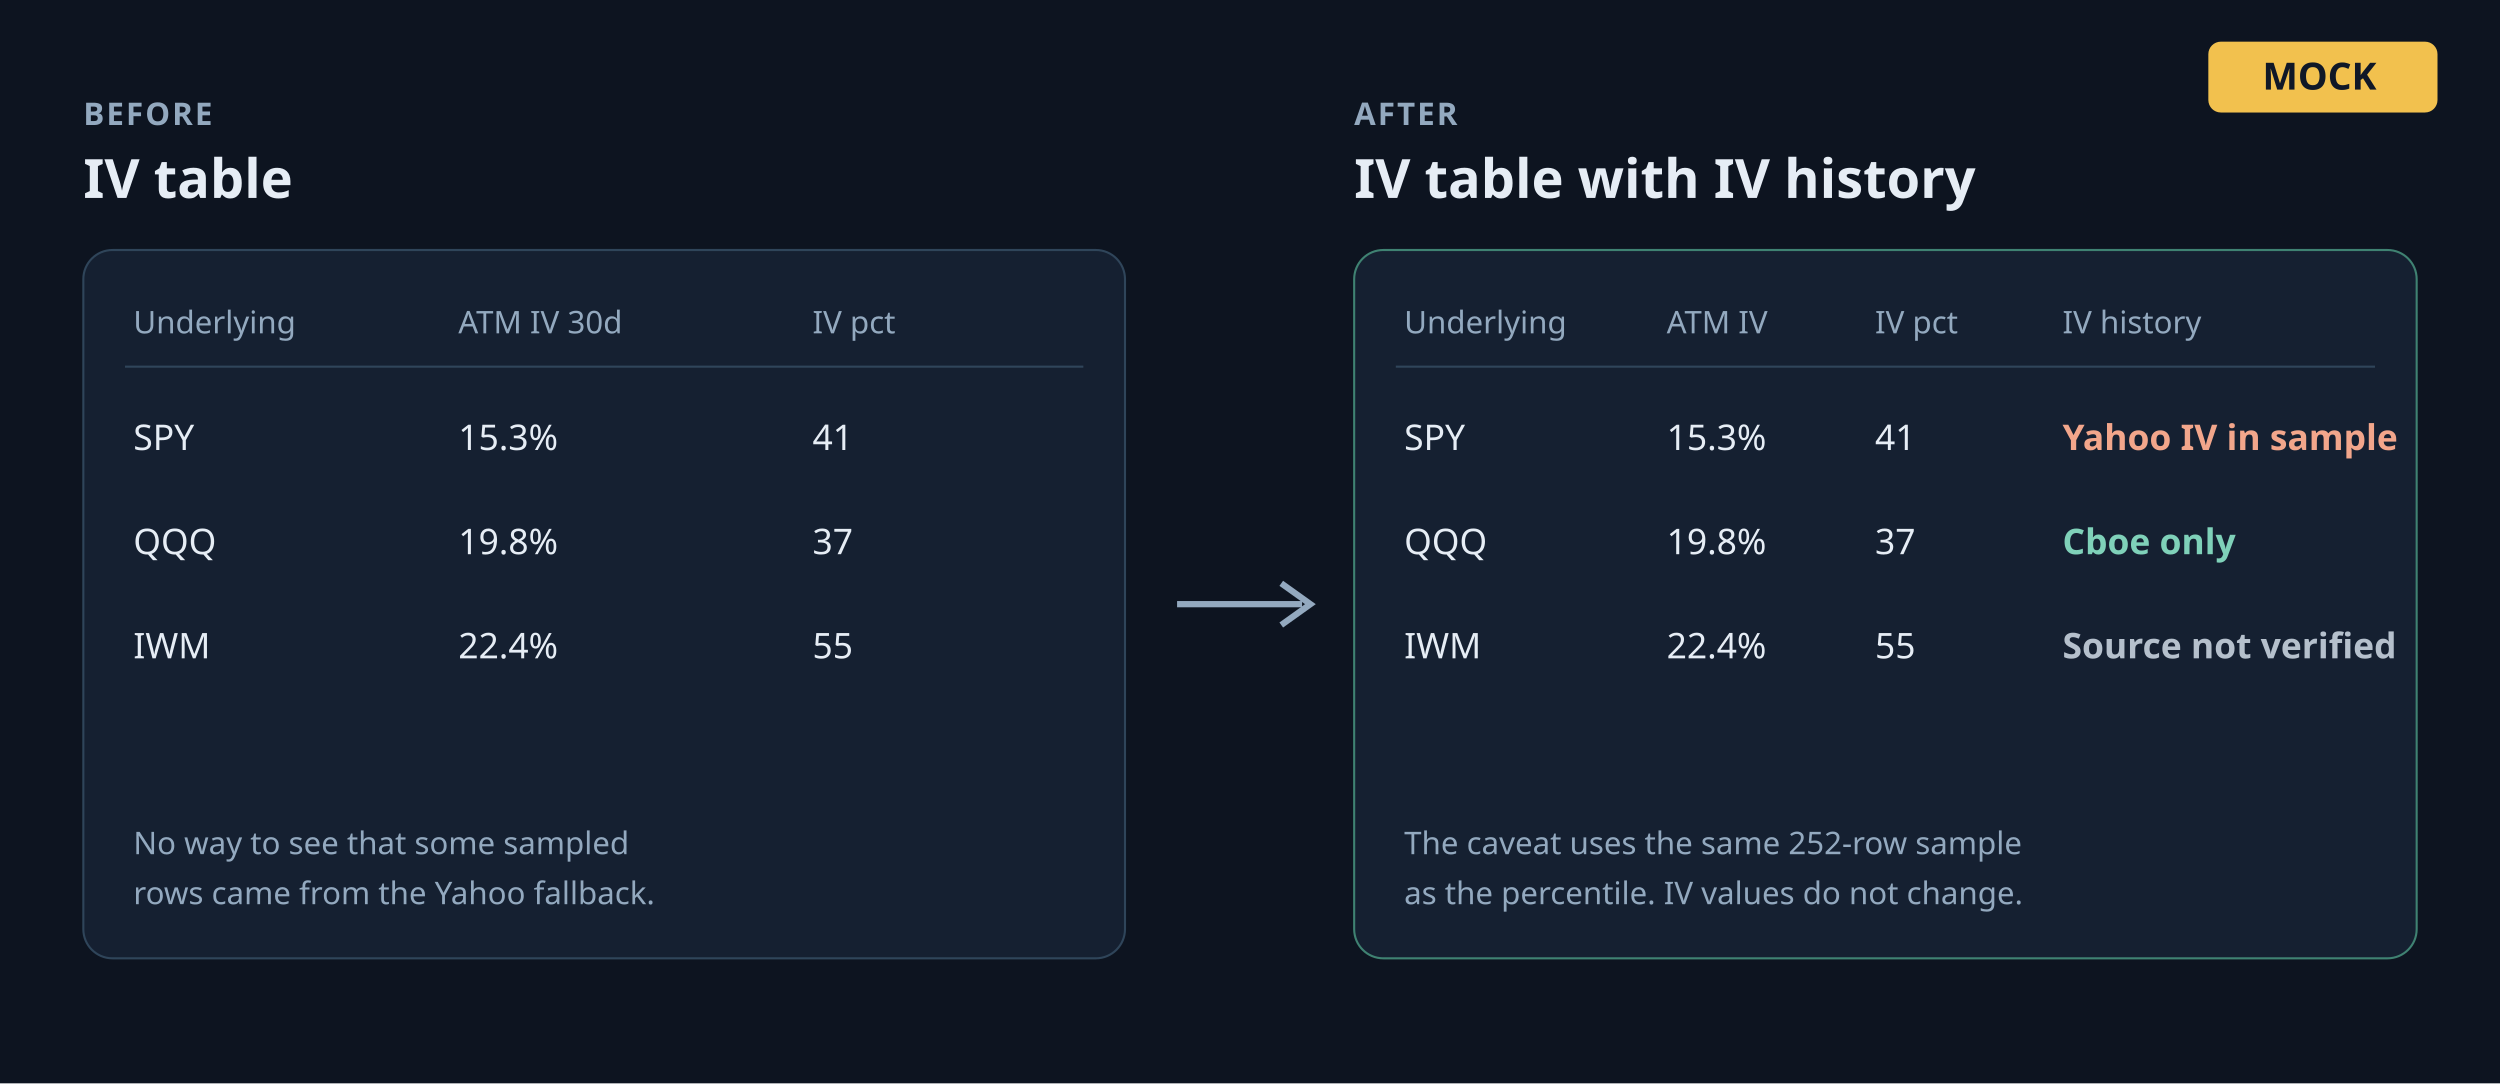
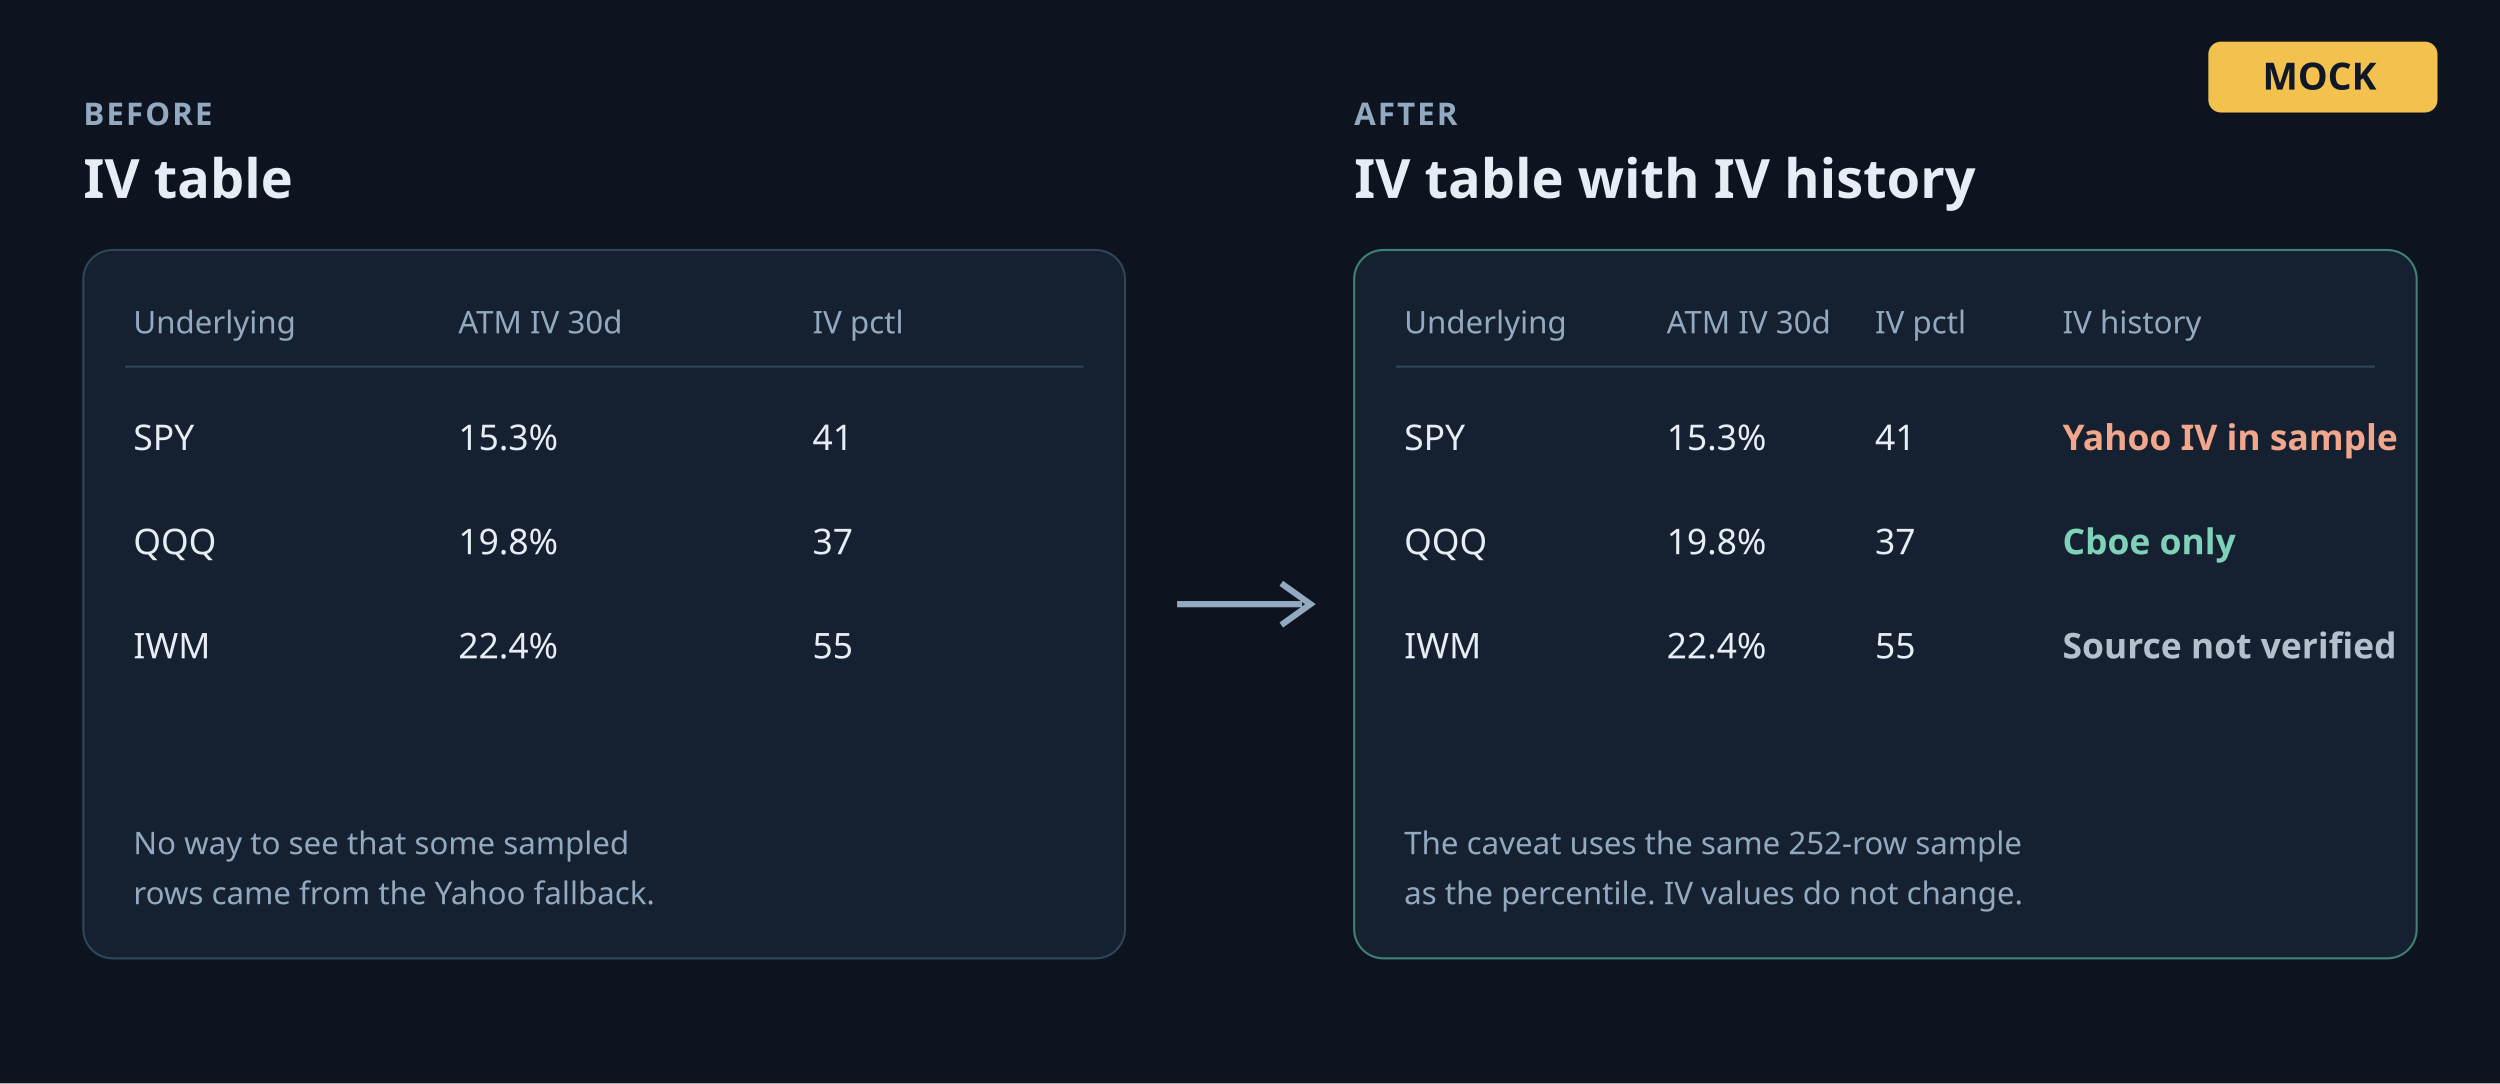
<svg xmlns="http://www.w3.org/2000/svg" viewBox="0 0 1200 520" role="img" aria-labelledby="ba-title ba-description">
  <style>
  .t {
    font-family: "Public Sans", "Manrope", sans-serif;
    fill: #e6edf5;
  }
  .h {
    font-size: 26px;
    font-weight: 700;
  }
  .k {
    font-size: 15px;
    fill: #93a9bf;
    font-weight: 600;
    letter-spacing: 1px;
  }
  .c {
    font-size: 17px;
  }
  .m {
    font-size: 15px;
    fill: #93a9bf;
  }
  .y {
    fill: #f2a68b;
    font-weight: 600;
  }
  .g {
    fill: #7fd1b9;
    font-weight: 600;
  }
  .u {
    fill: #b5c0cc;
    font-weight: 600;
  }
  .mock {
    font-size: 18px;
    font-weight: 800;
    fill: #101827;
  }
  </style>
  <rect width="1200" height="520" fill="#0d1420" />
  <rect x="1060" y="20" width="110" height="34" rx="6" fill="#f2c14e" />
  <text x="1086" y="43" class="t mock">MOCK</text>
  <text x="40" y="60" class="t k">BEFORE</text>
  <text x="40" y="95" class="t h">IV table</text>
  <rect x="40" y="120" width="500" height="340" rx="14" fill="#152031" stroke="#2f455a" />
  <text x="64" y="160" class="t m">Underlying</text>
  <text x="220" y="160" class="t m">ATM IV 30d</text>
-   <text x="390" y="160" class="t m">IV pct</text>
+   <text x="390" y="160" class="t m">IV pctl</text>
  <path d="M60 176h460" stroke="#2f455a" />
  <text x="64" y="216" class="t c">SPY</text>
  <text x="220" y="216" class="t c">15.3%</text>
  <text x="390" y="216" class="t c">41</text>
  <text x="64" y="266" class="t c">QQQ</text>
  <text x="220" y="266" class="t c">19.8%</text>
  <text x="390" y="266" class="t c">37</text>
  <text x="64" y="316" class="t c">IWM</text>
  <text x="220" y="316" class="t c">22.4%</text>
  <text x="390" y="316" class="t c">55</text>
  <text x="64" y="410" class="t m">No way to see that some sampled</text>
  <text x="64" y="434" class="t m">rows came from the Yahoo fallback.</text>
  <path d="M565 290h60" stroke="#93a9bf" stroke-width="3" />
  <path d="M615 280l14 10-14 10" fill="none" stroke="#93a9bf" stroke-width="3" />
  <text x="650" y="60" class="t k">AFTER</text>
  <text x="650" y="95" class="t h">IV table with IV history</text>
  <rect x="650" y="120" width="510" height="340" rx="14" fill="#152031" stroke="#3f8272" />
  <text x="674" y="160" class="t m">Underlying</text>
-   <text x="800" y="160" class="t m">ATM IV</text>
-   <text x="900" y="160" class="t m">IV pct</text>
+   <text x="800" y="160" class="t m">ATM IV 30d</text>
+   <text x="900" y="160" class="t m">IV pctl</text>
  <text x="990" y="160" class="t m">IV history</text>
  <path d="M670 176h470" stroke="#2f455a" />
  <text x="674" y="216" class="t c">SPY</text>
  <text x="800" y="216" class="t c">15.3%</text>
  <text x="900" y="216" class="t c">41</text>
  <text x="990" y="216" class="t c y">Yahoo IV in sample</text>
  <text x="674" y="266" class="t c">QQQ</text>
  <text x="800" y="266" class="t c">19.8%</text>
  <text x="900" y="266" class="t c">37</text>
  <text x="990" y="266" class="t c g">Cboe only</text>
  <text x="674" y="316" class="t c">IWM</text>
  <text x="800" y="316" class="t c">22.4%</text>
  <text x="900" y="316" class="t c">55</text>
  <text x="990" y="316" class="t c u">Source not verified</text>
  <text x="674" y="410" class="t m">
    The caveat uses the same 252-row sample
  </text>
  <text x="674" y="434" class="t m">
    as the percentile. IV values do not change.
  </text>
</svg>
